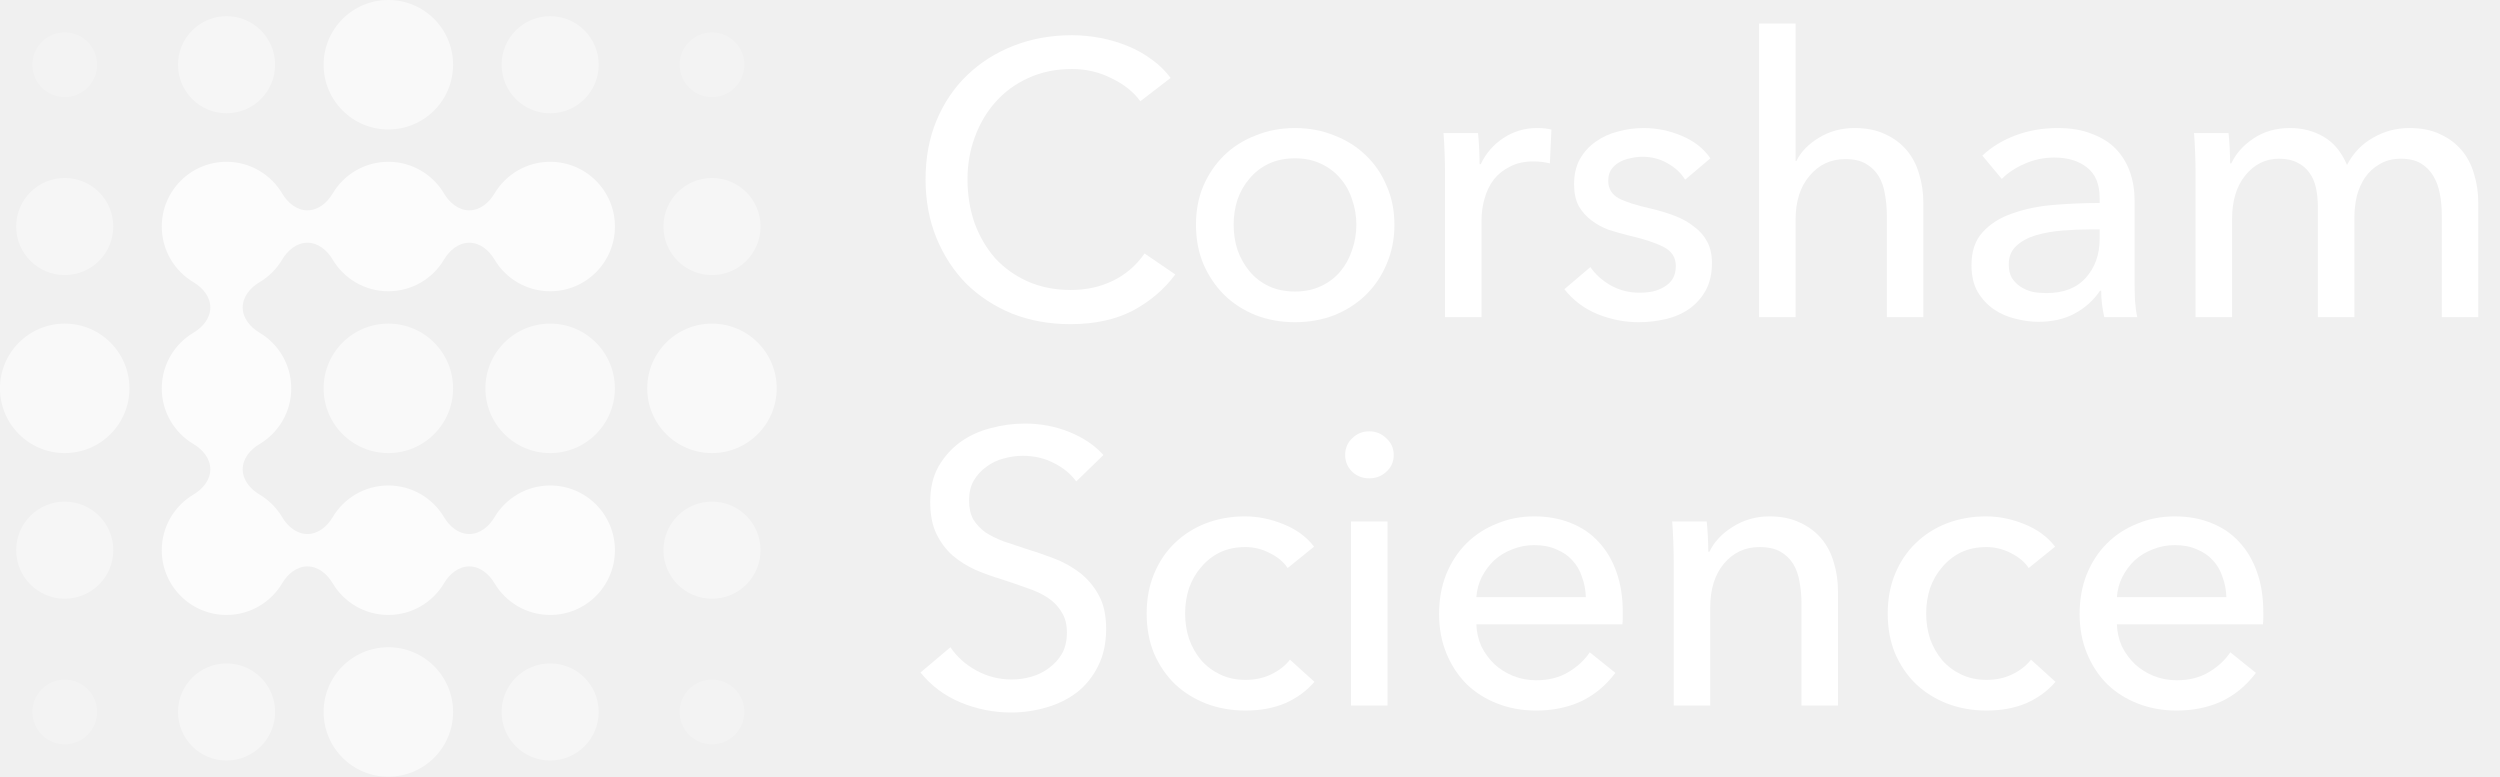
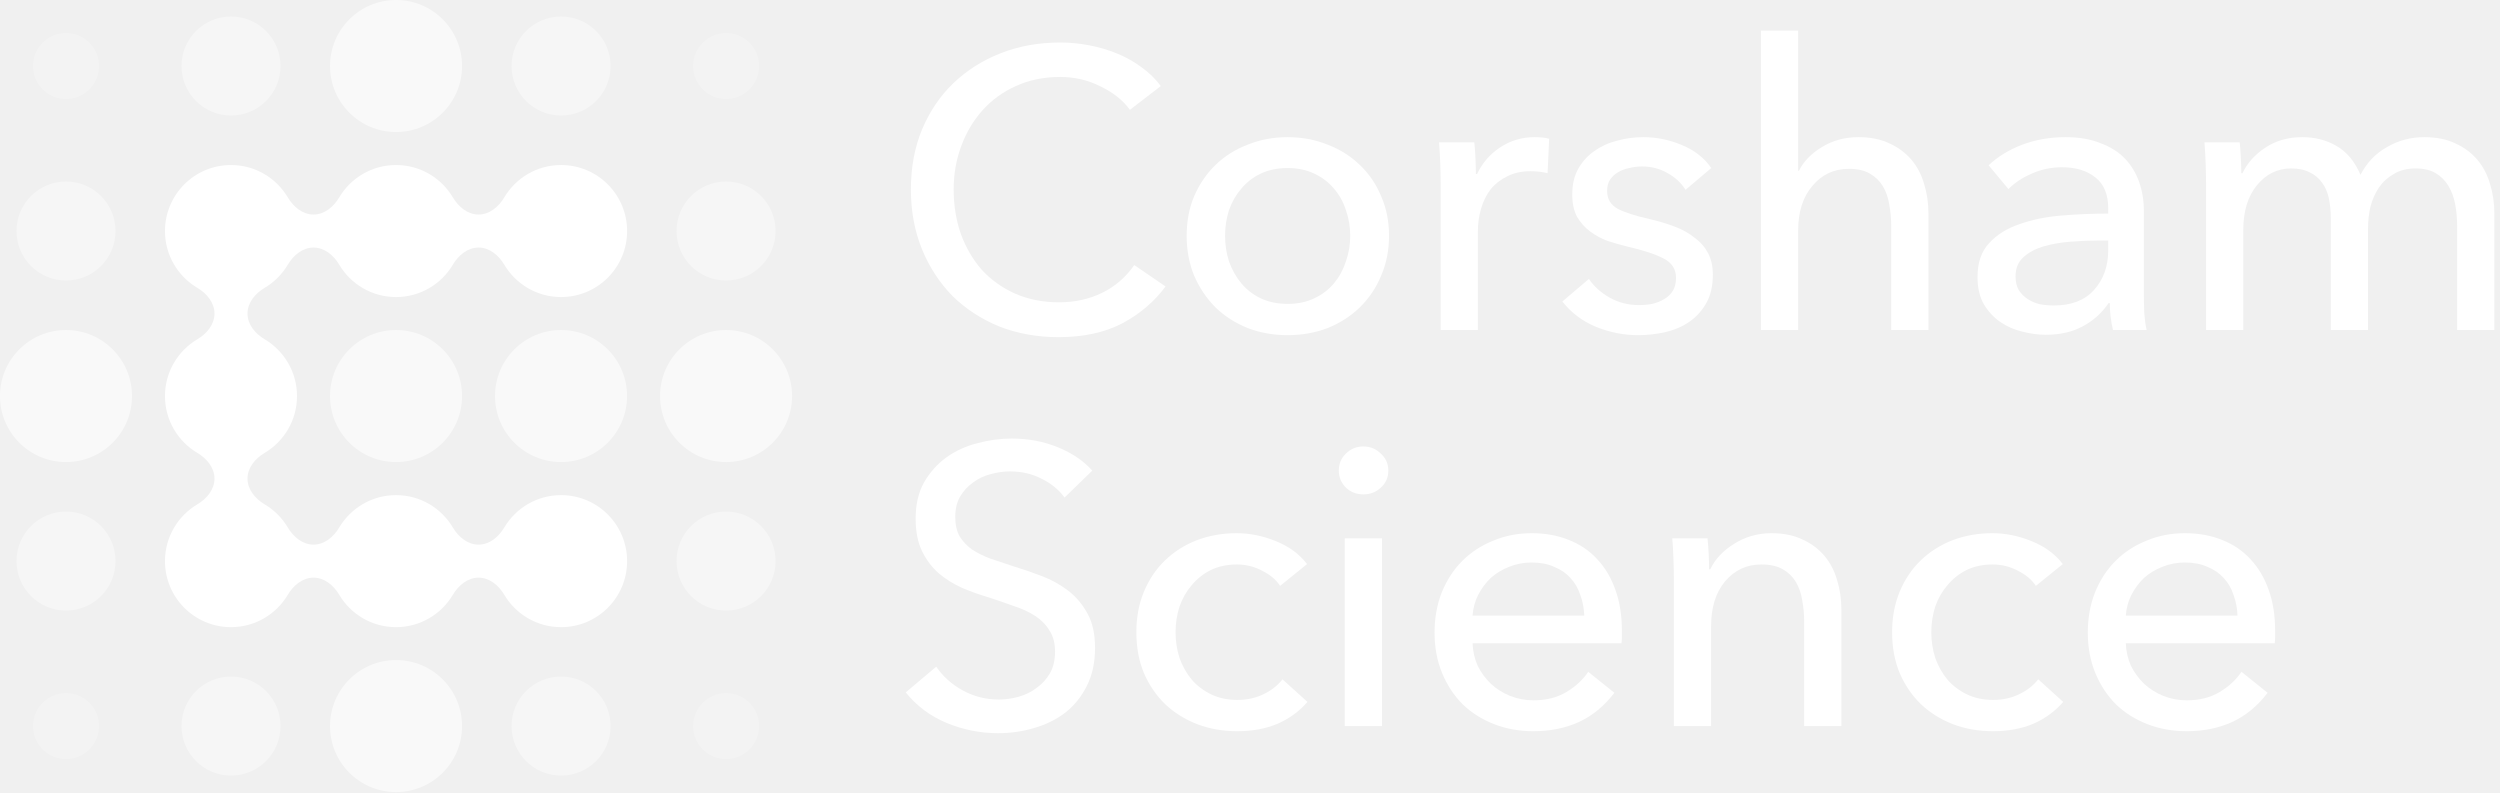
- <svg xmlns="http://www.w3.org/2000/svg" fill="none" height="32" viewBox="0 0 103 32" width="103">
+ <svg xmlns="http://www.w3.org/2000/svg" fill="none" height="32" viewBox="0 0 101 32" width="101">
  <g fill="#fff">
    <path d="m18.667 2.667c0 1.473-1.194 2.667-2.667 2.667-1.473 0-2.667-1.194-2.667-2.667s1.194-2.667 2.667-2.667c1.473 0 2.667 1.194 2.667 2.667z" fill-opacity=".6" />
    <path d="m5.333 16c0 1.473-1.194 2.667-2.667 2.667s-2.667-1.194-2.667-2.667 1.194-2.667 2.667-2.667 2.667 1.194 2.667 2.667z" fill-opacity=".6" />
    <path d="m18.667 16c0 1.473-1.194 2.667-2.667 2.667-1.473 0-2.667-1.194-2.667-2.667s1.194-2.667 2.667-2.667c1.473 0 2.667 1.194 2.667 2.667z" fill-opacity=".6" />
    <path d="m25.333 16c0 1.473-1.194 2.667-2.667 2.667-1.473 0-2.667-1.194-2.667-2.667s1.194-2.667 2.667-2.667c1.473 0 2.667 1.194 2.667 2.667z" fill-opacity=".6" />
    <path d="m32 16c0 1.473-1.194 2.667-2.667 2.667-1.473 0-2.667-1.194-2.667-2.667s1.194-2.667 2.667-2.667c1.473 0 2.667 1.194 2.667 2.667z" fill-opacity=".6" />
    <path d="m18.667 29.333c0 1.473-1.194 2.667-2.667 2.667-1.473 0-2.667-1.194-2.667-2.667 0-1.473 1.194-2.667 2.667-2.667 1.473 0 2.667 1.194 2.667 2.667z" fill-opacity=".6" />
    <g fill-opacity=".4">
-       <path d="m11.334 2.667c0 1.105-.895 2-2 2-1.105 0-2-.895-2-2s.895-2 2-2c1.105 0 2 .895 2 2z" />
-       <path d="m24.666 2.667c0 1.105-.895 2-2 2s-2-.895-2-2 .895-2 2-2 2 .895 2 2z" />
+       <path d="m11.333 2.667c0 1.105-.895 2-2 2-1.105 0-2-.895-2-2s.895-2 2-2c1.105 0 2.0.895 2 2z" />
+       <path d="m24.667 2.667c0 1.105-.895 2-2 2-1.105 0-2-.895-2-2s.895-2 2-2c1.105 0 2 .895 2 2z" />
      <path d="m4.667 9.333c0 1.105-.895 2-2 2s-2-.895-2-2.0.895-2 2-2 2 .895 2 2z" />
-       <path d="m31.334 9.333c0 1.105-.895 2-2 2s-2-.895-2-2.0.895-2 2-2 2 .895 2 2z" />
+       <path d="m31.333 9.333c0 1.105-.895 2-2 2-1.105 0-2-.895-2-2s.895-2 2-2c1.105 0 2 .895 2 2z" />
      <path d="m4.667 22.667c0 1.105-.895 2-2 2s-2-.895-2-2c0-1.105.895-2 2-2s2 .895 2 2z" />
-       <path d="m31.334 22.667c0 1.105-.895 2-2 2s-2-.895-2-2c0-1.105.895-2 2-2s2 .895 2 2z" />
-       <path d="m11.334 29.333c0 1.105-.895 2-2 2-1.105 0-2-.895-2-2 0-1.105.895-2 2-2 1.105 0 2 .895 2 2z" />
-       <path d="m24.666 29.333c0 1.105-.895 2-2 2s-2-.895-2-2c0-1.105.895-2 2-2s2 .895 2 2z" />
+       <path d="m31.333 22.667c0 1.105-.895 2-2 2-1.105 0-2-.895-2-2 0-1.105.895-2 2-2 1.105 0 2 .895 2 2z" />
+       <path d="m11.333 29.333c0 1.105-.895 2-2 2-1.105 0-2-.895-2-2 0-1.105.895-2 2-2 1.105 0 2.0.895 2 2z" />
+       <path d="m24.667 29.333c0 1.105-.895 2-2 2-1.105 0-2-.895-2-2 0-1.105.895-2 2-2 1.105 0 2 .895 2 2z" />
    </g>
    <path d="m4 2.667c0 .736-.597 1.333-1.333 1.333s-1.333-.597-1.333-1.333.597-1.333 1.333-1.333 1.333.597 1.333 1.333z" fill-opacity=".2" />
    <path d="m30.667 2.667c0 .736-.597 1.333-1.333 1.333-.736 0-1.333-.597-1.333-1.333s.597-1.333 1.333-1.333c.736 0 1.333.597 1.333 1.333z" fill-opacity=".2" />
    <path d="m4 29.333c0 .736-.597 1.333-1.333 1.333s-1.333-.597-1.333-1.333c0-.736.597-1.333 1.333-1.333s1.333.597 1.333 1.333z" fill-opacity=".2" />
    <path d="m30.667 29.333c0 .736-.597 1.333-1.333 1.333-.736 0-1.333-.597-1.333-1.333 0-.736.597-1.333 1.333-1.333.736 0 1.333.597 1.333 1.333z" fill-opacity=".2" />
-     <path d="m12.666 10c-.442 0-.812.311-1.038.691-.229.386-.552.709-.938.938-.38.225-.691.596-.691 1.038 0 .442.311.812.691 1.038.784.465 1.309 1.319 1.309 2.296s-.525 1.831-1.309 2.296c-.38.225-.691.596-.691 1.038 0 .442.311.812.691 1.038.386.229.709.552.938.938.225.38.596.691 1.038.691s.812-.311 1.038-.691c.464-.784 1.319-1.309 2.296-1.309.977 0 1.831.525 2.296 1.309.225.38.596.691 1.038.691.442 0 .812-.311 1.038-.691.465-.783 1.319-1.309 2.296-1.309 1.473 0 2.667 1.194 2.667 2.667 0 1.473-1.194 2.667-2.667 2.667-.977 0-1.831-.525-2.296-1.309-.225-.38-.596-.691-1.038-.691-.442 0-.813.311-1.038.691-.464.783-1.319 1.309-2.296 1.309-.977 0-1.831-.525-2.296-1.309-.225-.38-.596-.691-1.038-.691s-.812.311-1.038.691c-.465.784-1.319 1.309-2.296 1.309-1.473 0-2.667-1.194-2.667-2.667 0-.977.525-1.831 1.309-2.296.38-.225.691-.596.691-1.038 0-.442-.311-.812-.691-1.038-.784-.465-1.309-1.319-1.309-2.296s.525-1.831 1.309-2.296c.38-.225.691-.596.691-1.038 0-.442-.311-.812-.691-1.038-.784-.465-1.309-1.319-1.309-2.296 0-1.473 1.194-2.667 2.667-2.667.977 0 1.831.525 2.296 1.309.225.38.596.691 1.038.691s.812-.311 1.038-.691c.464-.784 1.319-1.309 2.296-1.309.977 0 1.831.525 2.296 1.309.225.38.596.691 1.038.691.442 0 .812-.311 1.038-.691.465-.784 1.319-1.309 2.296-1.309 1.473 0 2.667 1.194 2.667 2.667 0 1.473-1.194 2.667-2.667 2.667-.977 0-1.831-.525-2.296-1.309-.225-.38-.596-.691-1.038-.691-.442 0-.813.311-1.038.691-.464.784-1.319 1.309-2.296 1.309-.977 0-1.831-.525-2.296-1.309-.225-.38-.596-.691-1.038-.691z" fill-opacity=".8" />
-     <path d="m48.421 11.307c-.448.608-1.029 1.104-1.744 1.488-.715.373-1.573.56-2.576.56-.864 0-1.664-.144-2.4-.432-.725-.299-1.355-.709-1.888-1.232-.523-.533-.933-1.163-1.232-1.888-.299-.736-.448-1.541-.448-2.416 0-.885.149-1.691.448-2.416.309-.736.731-1.36 1.264-1.872.544-.523 1.184-.928 1.92-1.216s1.536-.432 2.4-.432c.384 0 .773.037 1.168.112.395.075.773.187 1.136.336.363.149.693.336.992.56.299.213.555.464.768.752l-1.248.96c-.277-.384-.672-.699-1.184-.944-.501-.256-1.045-.384-1.632-.384-.661 0-1.259.123-1.792.368-.523.235-.971.56-1.344.976s-.661.901-.864 1.456c-.203.544-.304 1.125-.304 1.744 0 .64.096 1.237.288 1.792.203.555.485 1.04.848 1.456.373.405.821.725 1.344.96.533.235 1.125.352 1.776.352.64 0 1.221-.128 1.744-.384s.955-.629 1.296-1.12z" />
-     <path d="m57.45 9.259c0 .587-.107 1.125-.32 1.616-.203.491-.491.917-.864 1.28-.363.352-.795.629-1.296.832-.501.192-1.04.288-1.616.288s-1.115-.096-1.616-.288c-.501-.203-.933-.48-1.296-.832-.363-.363-.651-.789-.864-1.28-.203-.491-.304-1.029-.304-1.616 0-.587.101-1.12.304-1.6.213-.491.501-.912.864-1.264.363-.352.795-.624 1.296-.816.501-.203 1.04-.304 1.616-.304s1.115.101 1.616.304c.501.192.933.464 1.296.816.373.352.661.773.864 1.264.213.48.32 1.013.32 1.6zm-1.568 0c0-.363-.059-.709-.176-1.04-.107-.331-.267-.619-.48-.864-.213-.256-.48-.459-.8-.608-.309-.149-.667-.224-1.072-.224-.405 0-.768.075-1.088.224-.309.149-.571.352-.784.608-.213.245-.379.533-.496.864-.107.331-.16.677-.16 1.04 0 .363.053.709.16 1.04.117.331.283.624.496.88.213.256.475.459.784.608.32.149.683.224 1.088.224.405 0 .763-.075 1.072-.224.32-.149.587-.352.8-.608.213-.256.373-.549.48-.88.117-.331.176-.677.176-1.04z" />
-     <path d="m59.535 7.115c0-.203-.005-.464-.016-.784-.011-.32-.027-.603-.048-.848h1.424c.021.192.037.416.048.672.011.245.016.448.016.608h.048c.213-.448.523-.805.928-1.072.416-.277.88-.416 1.392-.416.235 0 .432.021.592.064l-.064 1.392c-.213-.053-.443-.08-.688-.08-.363 0-.677.069-.944.208-.267.128-.491.304-.672.528-.171.224-.299.485-.384.784-.085.288-.128.592-.128.912v3.984h-1.504z" />
-     <path d="m69.428 7.403c-.171-.277-.411-.501-.72-.672-.309-.181-.656-.272-1.04-.272-.171 0-.341.021-.512.064-.171.032-.325.091-.464.176-.128.075-.235.176-.32.304-.075.117-.112.267-.112.448 0 .32.144.56.432.72.288.149.72.288 1.296.416.363.085.699.187 1.008.304.309.117.576.267.8.448.235.171.416.379.544.624s.192.533.192.864c0 .448-.085.827-.256 1.136-.171.309-.4.565-.688.768-.277.192-.597.331-.96.416-.363.085-.736.128-1.12.128-.576 0-1.141-.112-1.696-.336-.544-.224-.997-.565-1.36-1.024l1.072-.912c.203.299.48.549.832.752.363.203.757.304 1.184.304.192 0 .373-.016.544-.048.181-.043.341-.107.48-.192.149-.085.267-.197.352-.336.085-.139.128-.315.128-.528 0-.352-.171-.613-.512-.784-.331-.171-.821-.331-1.472-.48-.256-.064-.517-.139-.784-.224-.256-.096-.491-.224-.704-.384-.213-.16-.389-.357-.528-.592-.128-.245-.192-.544-.192-.896 0-.405.08-.752.24-1.04.171-.299.389-.539.656-.72.267-.192.571-.331.912-.416.341-.096.693-.144 1.056-.144.544 0 1.067.107 1.568.32.512.213.907.523 1.184.928z" />
-     <path d="m74.01 6.635c.181-.373.491-.693.928-.96.437-.267.928-.4 1.472-.4.491 0 .912.085 1.264.256.352.16.645.379.88.656.235.277.405.603.512.976.117.373.176.773.176 1.2v4.704h-1.504v-4.192c0-.309-.027-.603-.08-.88-.043-.277-.128-.523-.256-.736-.128-.213-.304-.384-.528-.512-.213-.128-.496-.192-.848-.192-.597 0-1.088.229-1.472.688-.384.448-.576 1.051-.576 1.808v4.016h-1.504v-12.096h1.504v5.664z" />
-     <path d="m86.505 8.155c0-.565-.171-.981-.512-1.248-.341-.277-.795-.416-1.36-.416-.427 0-.832.085-1.216.256-.373.16-.688.368-.944.624l-.8-.96c.373-.352.827-.629 1.36-.832.544-.203 1.125-.304 1.744-.304.544 0 1.013.08 1.408.24.405.149.736.357.992.624.256.267.448.581.576.944.128.363.192.752.192 1.168v3.312c0 .256.005.528.016.816.021.277.053.507.096.688h-1.36c-.085-.363-.128-.725-.128-1.088h-.048c-.277.405-.629.72-1.056.944-.416.224-.912.336-1.488.336-.299 0-.613-.043-.944-.128-.32-.075-.613-.203-.88-.384-.267-.181-.491-.421-.672-.72-.171-.299-.256-.667-.256-1.104 0-.576.155-1.029.464-1.36.309-.341.715-.597 1.216-.768.501-.181 1.067-.299 1.696-.352.629-.053 1.264-.08 1.904-.08zm-.368 1.296c-.373 0-.763.016-1.168.048-.395.032-.757.096-1.088.192-.32.096-.587.24-.8.432-.213.192-.32.448-.32.768 0 .224.043.411.128.56.096.149.219.272.368.368.149.096.315.165.496.208.181.032.368.048.56.048.704 0 1.243-.208 1.616-.624.384-.427.576-.96.576-1.6v-.4z" />
-     <path d="m91.929 6.731c.192-.405.496-.747.912-1.024.427-.288.928-.432 1.504-.432.512 0 .971.117 1.376.352.416.235.741.624.976 1.168.256-.491.613-.864 1.072-1.12.459-.267.96-.4 1.504-.4.491 0 .912.085 1.264.256.352.16.646.379.88.656.235.277.406.603.512.976.118.373.176.773.176 1.2v4.704h-1.504v-4.208c0-.309-.026-.603-.08-.88-.053-.277-.144-.523-.272-.736-.128-.213-.298-.384-.512-.512-.213-.128-.485-.192-.816-.192-.341 0-.635.075-.88.224-.245.139-.448.325-.608.56-.149.224-.261.48-.336.768-.064.288-.096.581-.096.88v4.096h-1.504v-4.512c0-.299-.027-.571-.08-.816-.053-.245-.144-.453-.272-.624-.128-.181-.293-.32-.496-.416-.203-.107-.453-.16-.752-.16-.555 0-1.019.229-1.392.688-.363.448-.544 1.051-.544 1.808v4.032h-1.504v-5.952c0-.203-.005-.464-.016-.784-.011-.32-.027-.603-.048-.848h1.424c.021.192.037.411.048.656.011.235.016.432.016.592z" />
-     <path d="m44.341 19.835c-.224-.309-.528-.56-.912-.752-.384-.203-.816-.304-1.296-.304-.256 0-.517.037-.784.112-.256.064-.491.176-.704.336-.213.149-.389.341-.528.576-.128.224-.192.496-.192.816 0 .309.059.571.176.784.128.203.293.379.496.528.213.139.459.261.736.368.288.096.592.197.912.304.384.117.773.251 1.168.4.395.149.752.347 1.072.592.32.245.581.555.784.928.203.363.304.827.304 1.392 0 .587-.112 1.099-.336 1.536-.213.427-.501.784-.864 1.072-.363.277-.784.485-1.264.624-.469.139-.955.208-1.456.208-.715 0-1.408-.139-2.08-.416-.661-.277-1.211-.688-1.648-1.232l1.232-1.04c.267.395.624.715 1.072.96.448.245.933.368 1.456.368.267 0 .533-.037.8-.112.267-.075.507-.192.72-.352.224-.16.405-.357.544-.592.139-.245.208-.539.208-.88 0-.341-.075-.624-.224-.848-.139-.235-.331-.432-.576-.592s-.533-.293-.864-.4c-.32-.117-.661-.235-1.024-.352-.363-.107-.72-.235-1.072-.384-.352-.16-.667-.357-.944-.592-.277-.245-.501-.544-.672-.896s-.256-.789-.256-1.312c0-.565.112-1.051.336-1.456.235-.405.533-.741.896-1.008.373-.267.789-.459 1.248-.576.469-.128.939-.192 1.408-.192.661 0 1.28.117 1.856.352.576.235 1.04.549 1.392.944z" />
-     <path d="m53.051 23.403c-.16-.245-.4-.448-.72-.608-.32-.171-.661-.256-1.024-.256-.395 0-.747.075-1.056.224-.299.149-.555.352-.768.608-.213.245-.379.533-.496.864-.107.331-.16.677-.16 1.04 0 .363.053.709.16 1.04.117.331.283.624.496.88.213.245.475.443.784.592.309.149.661.224 1.056.224.384 0 .731-.075 1.04-.224.32-.149.581-.352.784-.608l1.008.912c-.32.373-.72.667-1.2.88-.48.203-1.024.304-1.632.304-.587 0-1.131-.096-1.632-.288-.491-.192-.917-.459-1.28-.8-.363-.352-.651-.773-.864-1.264-.203-.491-.304-1.04-.304-1.648 0-.597.101-1.141.304-1.632.203-.491.485-.912.848-1.264.363-.352.789-.624 1.28-.816.501-.192 1.04-.288 1.616-.288.533 0 1.061.107 1.584.32.533.213.955.523 1.264.928z" />
-     <path d="m57.165 29.067h-1.504v-7.584h1.504zm.256-10.32c0 .277-.101.507-.304.688-.192.181-.427.272-.704.272-.277 0-.512-.091-.704-.272-.192-.192-.288-.421-.288-.688 0-.277.096-.507.288-.688.192-.192.427-.288.704-.288.277 0 .512.096.704.288.203.181.304.411.304.688z" />
-     <path d="m65.338 24.603c-.011-.299-.064-.576-.16-.832-.085-.267-.219-.496-.4-.688-.171-.192-.389-.341-.656-.448-.256-.117-.56-.176-.912-.176-.32 0-.624.059-.912.176-.277.107-.523.256-.736.448-.203.192-.373.421-.512.688-.128.256-.203.533-.224.832zm1.52.608v.256c0 .085-.005.171-.016.256h-6.016c.011.32.08.624.208.912.139.277.32.523.544.736.224.203.48.363.768.48.299.117.613.176.944.176.512 0 .955-.112 1.328-.336.373-.224.667-.496.88-.816l1.056.848c-.405.533-.885.928-1.44 1.184-.544.245-1.152.368-1.824.368-.576 0-1.109-.096-1.6-.288-.491-.192-.912-.459-1.264-.8-.352-.352-.629-.773-.832-1.264-.203-.491-.304-1.035-.304-1.632 0-.587.096-1.125.288-1.616.203-.501.48-.928.832-1.28s.768-.624 1.248-.816c.48-.203.997-.304 1.552-.304.555 0 1.056.091 1.504.272.459.181.843.443 1.152.784.32.341.565.757.736 1.248.171.48.256 1.024.256 1.632z" />
-     <path d="m70.317 21.483c.021.192.037.411.048.656.011.235.016.432.016.592h.048c.096-.203.224-.389.384-.56.171-.181.363-.336.576-.464.213-.139.448-.245.704-.32.256-.075.523-.112.8-.112.491 0 .912.085 1.264.256.352.16.645.379.88.656.235.277.405.603.512.976.117.373.176.773.176 1.2v4.704h-1.504v-4.208c0-.309-.027-.603-.08-.88-.043-.277-.128-.523-.256-.736-.128-.213-.304-.384-.528-.512s-.512-.192-.864-.192c-.597 0-1.088.229-1.472.688-.373.448-.56 1.051-.56 1.808v4.032h-1.504v-5.952c0-.203-.005-.464-.016-.784-.011-.32-.027-.603-.048-.848z" />
-     <path d="m83.582 23.403c-.16-.245-.4-.448-.72-.608-.32-.171-.661-.256-1.024-.256-.395 0-.747.075-1.056.224-.299.149-.555.352-.768.608-.213.245-.379.533-.496.864-.107.331-.16.677-.16 1.04 0 .363.053.709.16 1.04.117.331.283.624.496.88.213.245.475.443.784.592.309.149.661.224 1.056.224.384 0 .731-.075 1.04-.224.32-.149.581-.352.784-.608l1.008.912c-.32.373-.72.667-1.2.88-.48.203-1.024.304-1.632.304-.587 0-1.131-.096-1.632-.288-.491-.192-.917-.459-1.28-.8-.363-.352-.651-.773-.864-1.264-.203-.491-.304-1.04-.304-1.648 0-.597.101-1.141.304-1.632.203-.491.485-.912.848-1.264.363-.352.789-.624 1.28-.816.501-.192 1.04-.288 1.616-.288.533 0 1.061.107 1.584.32.533.213.955.523 1.264.928z" />
-     <path d="m91.728 24.603c-.011-.299-.064-.576-.16-.832-.085-.267-.219-.496-.4-.688-.171-.192-.389-.341-.656-.448-.256-.117-.56-.176-.912-.176-.32 0-.624.059-.912.176-.277.107-.523.256-.736.448-.203.192-.373.421-.512.688-.128.256-.203.533-.224.832zm1.52.608v.256c0 .085-.005.171-.016.256h-6.016c.011.32.08.624.208.912.139.277.32.523.544.736.224.203.48.363.768.48.299.117.613.176.944.176.512 0 .955-.112 1.328-.336.373-.224.667-.496.88-.816l1.056.848c-.405.533-.885.928-1.44 1.184-.544.245-1.152.368-1.824.368-.576 0-1.109-.096-1.6-.288-.491-.192-.912-.459-1.264-.8-.352-.352-.629-.773-.832-1.264-.203-.491-.304-1.035-.304-1.632 0-.587.096-1.125.288-1.616.203-.501.48-.928.832-1.28s.768-.624 1.248-.816c.48-.203.997-.304 1.552-.304.555 0 1.056.091 1.504.272.459.181.843.443 1.152.784.32.341.565.757.736 1.248.171.48.256 1.024.256 1.632z" />
+     <path d="m18.296 7.976c.225.38.596.691 1.038.691.442 0 .812-.311 1.038-.691.464-.784 1.319-1.309 2.296-1.309 1.473 0 2.667 1.194 2.667 2.667s-1.194 2.667-2.667 2.667c-.977 0-1.831-.525-2.296-1.309-.225-.38-.596-.691-1.038-.691-.442 0-.812.311-1.038.691-.464.784-1.319 1.309-2.296 1.309-.977 0-1.831-.525-2.296-1.309-.225-.38-.596-.691-1.038-.691s-.812.311-1.038.691c-.229.386-.552.709-.938.938-.38.225-.691.596-.691 1.038s.311.812.691 1.038c.784.465 1.309 1.319 1.309 2.296s-.525 1.831-1.309 2.296c-.38.225-.691.596-.691 1.038 0 .442.311.812.691 1.038.386.229.709.552.938.938.225.38.596.691 1.038.691.442 0 .812-.311 1.038-.691.465-.784 1.319-1.309 2.296-1.309.977 0 1.831.525 2.296 1.309.225.38.596.691 1.038.691.442 0 .812-.311 1.038-.691.464-.784 1.319-1.309 2.296-1.309 1.473 0 2.667 1.194 2.667 2.667 0 1.473-1.194 2.667-2.667 2.667-.977 0-1.831-.525-2.296-1.309-.225-.38-.596-.691-1.038-.691-.442 0-.812.311-1.038.691-.464.784-1.319 1.309-2.296 1.309-.977 0-1.831-.525-2.296-1.309-.225-.38-.596-.691-1.038-.691-.442 0-.812.311-1.038.691-.465.784-1.319 1.309-2.296 1.309-1.473 0-2.667-1.194-2.667-2.667 0-.977.525-1.831 1.309-2.296.38-.225.691-.596.691-1.038 0-.442-.311-.812-.691-1.038-.784-.465-1.309-1.319-1.309-2.296 0-.977.525-1.831 1.309-2.296.38-.225.691-.596.691-1.038 0-.442-.311-.812-.691-1.038-.784-.465-1.309-1.319-1.309-2.296 0-1.473 1.194-2.667 2.667-2.667.977 0 1.831.525 2.296 1.309.225.38.596.691 1.038.691s.812-.311 1.038-.691c.464-.784 1.319-1.309 2.296-1.309.977 0 1.831.525 2.296 1.309z" />
+     <path d="m47.088 11.573c-.448.608-1.029 1.104-1.744 1.488-.715.373-1.573.56-2.576.56-.864 0-1.664-.144-2.4-.432-.725-.299-1.355-.709-1.888-1.232-.523-.533-.933-1.163-1.232-1.888-.299-.736-.448-1.541-.448-2.416 0-.885.149-1.691.448-2.416.309-.736.731-1.36 1.264-1.872.544-.523 1.184-.928 1.92-1.216.736-.288 1.536-.432 2.4-.432.384 0 .773.037 1.168.112.395.075.773.187 1.136.336.363.149.693.336.992.56.299.213.555.464.768.752l-1.248.96c-.277-.384-.672-.699-1.184-.944-.501-.256-1.045-.384-1.632-.384-.661 0-1.259.123-1.792.368-.523.235-.971.56-1.344.976-.373.416-.661.901-.864 1.456-.203.544-.304 1.125-.304 1.744 0 .64.096 1.237.288 1.792.203.555.485 1.04.848 1.456.373.405.821.725 1.344.96.533.235 1.125.352 1.776.352.64 0 1.221-.128 1.744-.384.523-.256.955-.629 1.296-1.12z" />
+     <path d="m56.117 9.525c0 .587-.107 1.125-.32 1.616-.203.491-.491.917-.864 1.28-.363.352-.795.629-1.296.832-.501.192-1.04.288-1.616.288s-1.115-.096-1.616-.288c-.501-.203-.933-.48-1.296-.832-.363-.363-.651-.789-.864-1.28-.203-.491-.304-1.029-.304-1.616 0-.587.101-1.12.304-1.6.213-.491.501-.912.864-1.264.363-.352.795-.624 1.296-.816.501-.203 1.04-.304 1.616-.304s1.115.101 1.616.304c.501.192.933.464 1.296.816.373.352.661.773.864 1.264.213.48.32 1.013.32 1.6zm-1.568 0c0-.363-.059-.709-.176-1.04-.107-.331-.267-.619-.48-.864-.213-.256-.48-.459-.8-.608-.309-.149-.667-.224-1.072-.224-.405 0-.768.075-1.088.224-.309.149-.571.352-.784.608-.213.245-.379.533-.496.864-.107.331-.16.677-.16 1.04 0 .363.053.709.16 1.04.117.331.283.624.496.88.213.256.475.459.784.608.32.149.683.224 1.088.224.405 0 .763-.075 1.072-.224.32-.149.587-.352.8-.608.213-.256.373-.549.48-.88.117-.331.176-.677.176-1.04z" />
+     <path d="m58.202 7.381c0-.203-.005-.464-.016-.784s-.027-.603-.048-.848h1.424c.021.192.037.416.048.672.011.245.016.448.016.608h.048c.213-.448.523-.805.928-1.072.416-.277.88-.416 1.392-.416.235 0 .432.021.592.064l-.064 1.392c-.213-.053-.443-.08-.688-.08-.363 0-.677.069-.944.208-.267.128-.491.304-.672.528-.171.224-.299.485-.384.784-.085.288-.128.592-.128.912v3.984h-1.504z" />
+     <path d="m68.095 7.669c-.171-.277-.411-.501-.72-.672-.309-.181-.656-.272-1.04-.272-.171 0-.341.021-.512.064-.171.032-.325.091-.464.176-.128.075-.235.176-.32.304-.075.117-.112.267-.112.448 0 .32.144.56.432.72.288.149.72.288 1.296.416.363.085.699.187 1.008.304.309.117.576.267.8.448.235.171.416.379.544.624.128.245.192.533.192.864 0 .448-.085.827-.256 1.136-.171.309-.4.565-.688.768-.277.192-.597.331-.96.416-.363.085-.736.128-1.12.128-.576 0-1.141-.112-1.696-.336-.544-.224-.997-.565-1.36-1.024l1.072-.912c.203.299.48.549.832.752.363.203.757.304 1.184.304.192 0 .373-.016.544-.048.181-.043.341-.107.48-.192.149-.085.267-.197.352-.336.085-.139.128-.315.128-.528 0-.352-.171-.613-.512-.784-.331-.171-.821-.331-1.472-.48-.256-.064-.517-.139-.784-.224-.256-.096-.491-.224-.704-.384-.213-.16-.389-.357-.528-.592-.128-.245-.192-.544-.192-.896 0-.405.08-.752.24-1.04.171-.299.389-.539.656-.72.267-.192.571-.331.912-.416.341-.096.693-.144 1.056-.144.544 0 1.067.107 1.568.32.512.213.907.523 1.184.928z" />
+     <path d="m72.677 6.901c.181-.373.491-.693.928-.96.437-.267.928-.4 1.472-.4.491 0 .912.085 1.264.256.352.16.645.379.88.656.235.277.405.603.512.976.117.373.176.773.176 1.2v4.704h-1.504v-4.192c0-.309-.027-.603-.08-.88-.043-.277-.128-.523-.256-.736-.128-.213-.304-.384-.528-.512-.213-.128-.496-.192-.848-.192-.597 0-1.088.229-1.472.688-.384.448-.576 1.051-.576 1.808v4.016h-1.504v-12.096h1.504v5.664z" />
+     <path d="m85.172 8.421c0-.565-.171-.981-.512-1.248-.341-.277-.795-.416-1.36-.416-.427 0-.832.085-1.216.256-.373.16-.688.368-.944.624l-.8-.96c.373-.352.827-.629 1.36-.832.544-.203 1.125-.304 1.744-.304.544 0 1.013.08 1.408.24.405.149.736.357.992.624.256.267.448.581.576.944.128.363.192.752.192 1.168v3.312c0 .256.005.528.016.816.021.277.053.507.096.688h-1.36c-.085-.363-.128-.725-.128-1.088h-.048c-.277.405-.629.72-1.056.944-.416.224-.912.336-1.488.336-.299 0-.613-.043-.944-.128-.32-.075-.613-.203-.88-.384-.267-.181-.491-.421-.672-.72-.171-.299-.256-.667-.256-1.104 0-.576.155-1.029.464-1.36.309-.341.715-.597 1.216-.768.501-.181 1.067-.299 1.696-.352.629-.053 1.264-.08 1.904-.08zm-.368 1.296c-.373 0-.763.016-1.168.048-.395.032-.757.096-1.088.192-.32.096-.587.24-.8.432s-.32.448-.32.768c0 .224.043.411.128.56.096.149.219.272.368.368s.315.165.496.208c.181.032.368.048.56.048.704 0 1.243-.208 1.616-.624.384-.427.576-.96.576-1.6v-.4z" />
+     <path d="m90.596 6.997c.192-.405.496-.747.912-1.024.427-.288.928-.432 1.504-.432.512 0 .971.117 1.376.352.416.235.741.624.976 1.168.256-.491.613-.864 1.072-1.12.459-.267.96-.4 1.504-.4.491 0 .912.085 1.264.256.352.16.645.379.88.656.235.277.405.603.512.976.117.373.176.773.176 1.2v4.704h-1.504v-4.208c0-.309-.027-.603-.08-.88-.053-.277-.144-.523-.272-.736-.128-.213-.299-.384-.512-.512-.213-.128-.485-.192-.816-.192-.341 0-.635.075-.88.224-.245.139-.448.325-.608.56-.149.224-.261.48-.336.768-.064.288-.096.581-.096.88v4.096h-1.504v-4.512c0-.299-.027-.571-.08-.816-.053-.245-.144-.453-.272-.624-.128-.181-.293-.32-.496-.416-.203-.107-.453-.16-.752-.16-.555 0-1.019.229-1.392.688-.363.448-.544 1.051-.544 1.808v4.032h-1.504v-5.952c0-.203-.005-.464-.016-.784-.011-.32-.027-.603-.048-.848h1.424c.021.192.037.411.048.656.011.235.016.432.016.592z" />
+     <path d="m43.008 20.101c-.224-.309-.528-.56-.912-.752-.384-.203-.816-.304-1.296-.304-.256 0-.517.037-.784.112-.256.064-.491.176-.704.336-.213.149-.389.341-.528.576-.128.224-.192.496-.192.816 0 .309.059.571.176.784.128.203.293.379.496.528.213.139.459.261.736.368.288.096.592.197.912.304.384.117.773.251 1.168.4.395.149.752.347 1.072.592.32.245.581.555.784.928.203.363.304.827.304 1.392 0 .587-.112 1.099-.336 1.536-.213.427-.501.784-.864 1.072-.363.277-.784.485-1.264.624-.469.139-.955.208-1.456.208-.715 0-1.408-.139-2.08-.416-.661-.277-1.211-.688-1.648-1.232l1.232-1.04c.267.395.624.715 1.072.96.448.245.933.368 1.456.368.267 0 .533-.037.8-.112.267-.075.507-.192.72-.352.224-.16.405-.357.544-.592.139-.245.208-.539.208-.88 0-.341-.075-.624-.224-.848-.139-.235-.331-.432-.576-.592-.245-.16-.533-.293-.864-.4-.32-.117-.661-.235-1.024-.352-.363-.107-.72-.235-1.072-.384-.352-.16-.667-.357-.944-.592-.277-.245-.501-.544-.672-.896-.171-.352-.256-.789-.256-1.312 0-.565.112-1.051.336-1.456.235-.405.533-.741.896-1.008.373-.267.789-.459 1.248-.576.469-.128.939-.192 1.408-.192.661 0 1.28.117 1.856.352.576.235 1.04.549 1.392.944z" />
+     <path d="m51.717 23.669c-.16-.245-.4-.448-.72-.608-.32-.171-.661-.256-1.024-.256-.395 0-.747.075-1.056.224-.299.149-.555.352-.768.608-.213.245-.379.533-.496.864-.107.331-.16.677-.16 1.04 0 .363.053.709.16 1.04.117.331.283.624.496.88.213.245.475.443.784.592.309.149.661.224 1.056.224.384 0 .731-.075 1.04-.224.32-.149.581-.352.784-.608l1.008.912c-.32.373-.72.667-1.2.88-.48.203-1.024.304-1.632.304-.587 0-1.131-.096-1.632-.288-.491-.192-.917-.459-1.28-.8-.363-.352-.651-.773-.864-1.264-.203-.491-.304-1.04-.304-1.648 0-.597.101-1.141.304-1.632.203-.491.485-.912.848-1.264s.789-.624 1.28-.816c.501-.192 1.04-.288 1.616-.288.533 0 1.061.107 1.584.32.533.213.955.523 1.264.928z" />
+     <path d="m55.832 29.333h-1.504v-7.584h1.504zm.256-10.32c0 .277-.101.507-.304.688-.192.181-.427.272-.704.272-.277 0-.512-.091-.704-.272-.192-.192-.288-.421-.288-.688 0-.277.096-.507.288-.688.192-.192.427-.288.704-.288.277 0 .512.096.704.288.203.181.304.411.304.688z" />
+     <path d="m64.004 24.869c-.011-.299-.064-.576-.16-.832-.085-.267-.219-.496-.4-.688-.171-.192-.389-.341-.656-.448-.256-.117-.56-.176-.912-.176-.32 0-.624.059-.912.176-.277.107-.523.256-.736.448-.203.192-.373.421-.512.688-.128.256-.203.533-.224.832zm1.52.608v.256c0 .085-.005.171-.016.256h-6.016c.011.32.08.624.208.912.139.277.32.523.544.736.224.203.48.363.768.48.299.117.613.176.944.176.512 0 .955-.112 1.328-.336s.667-.496.88-.816l1.056.848c-.405.533-.885.928-1.44 1.184-.544.245-1.152.368-1.824.368-.576 0-1.109-.096-1.6-.288s-.912-.459-1.264-.8c-.352-.352-.629-.773-.832-1.264-.203-.491-.304-1.035-.304-1.632 0-.587.096-1.125.288-1.616.203-.501.48-.928.832-1.28s.768-.624 1.248-.816c.48-.203.997-.304 1.552-.304s1.056.091 1.504.272c.459.181.843.443 1.152.784.32.341.565.757.736 1.248.171.48.256 1.024.256 1.632z" />
+     <path d="m68.984 21.749c.021.192.037.411.048.656.011.235.016.432.016.592h.048c.096-.203.224-.389.384-.56.171-.181.363-.336.576-.464.213-.139.448-.245.704-.32.256-.075.523-.112.8-.112.491 0 .912.085 1.264.256.352.16.645.379.88.656.235.277.405.603.512.976.117.373.176.773.176 1.2v4.704h-1.504v-4.208c0-.309-.027-.603-.08-.88-.043-.277-.128-.523-.256-.736-.128-.213-.304-.384-.528-.512s-.512-.192-.864-.192c-.597 0-1.088.229-1.472.688-.373.448-.56 1.051-.56 1.808v4.032h-1.504v-5.952c0-.203-.005-.464-.016-.784-.011-.32-.027-.603-.048-.848z" />
+     <path d="m82.249 23.669c-.16-.245-.4-.448-.72-.608-.32-.171-.661-.256-1.024-.256-.395 0-.747.075-1.056.224-.299.149-.555.352-.768.608-.213.245-.379.533-.496.864-.107.331-.16.677-.16 1.04 0 .363.053.709.16 1.04.117.331.283.624.496.88.213.245.475.443.784.592.309.149.661.224 1.056.224.384 0 .731-.075 1.04-.224.32-.149.581-.352.784-.608l1.008.912c-.32.373-.72.667-1.2.88-.48.203-1.024.304-1.632.304-.587 0-1.131-.096-1.632-.288-.491-.192-.917-.459-1.28-.8-.363-.352-.651-.773-.864-1.264-.203-.491-.304-1.04-.304-1.648 0-.597.101-1.141.304-1.632.203-.491.485-.912.848-1.264.363-.352.789-.624 1.28-.816.501-.192 1.04-.288 1.616-.288.533 0 1.061.107 1.584.32.533.213.955.523 1.264.928z" />
+     <path d="m90.395 24.869c-.011-.299-.064-.576-.16-.832-.085-.267-.219-.496-.4-.688-.171-.192-.389-.341-.656-.448-.256-.117-.56-.176-.912-.176-.32 0-.624.059-.912.176-.277.107-.523.256-.736.448-.203.192-.373.421-.512.688-.128.256-.203.533-.224.832zm1.52.608v.256c0 .085-.005.171-.016.256h-6.016c.011.32.08.624.208.912.139.277.32.523.544.736.224.203.48.363.768.48.299.117.613.176.944.176.512 0 .955-.112 1.328-.336s.667-.496.88-.816l1.056.848c-.405.533-.885.928-1.44 1.184-.544.245-1.152.368-1.824.368-.576 0-1.109-.096-1.6-.288-.491-.192-.912-.459-1.264-.8-.352-.352-.629-.773-.832-1.264-.203-.491-.304-1.035-.304-1.632 0-.587.096-1.125.288-1.616.203-.501.48-.928.832-1.28s.768-.624 1.248-.816c.48-.203.997-.304 1.552-.304s1.056.091 1.504.272c.459.181.843.443 1.152.784.32.341.565.757.736 1.248.171.48.256 1.024.256 1.632z" />
  </g>
</svg>
